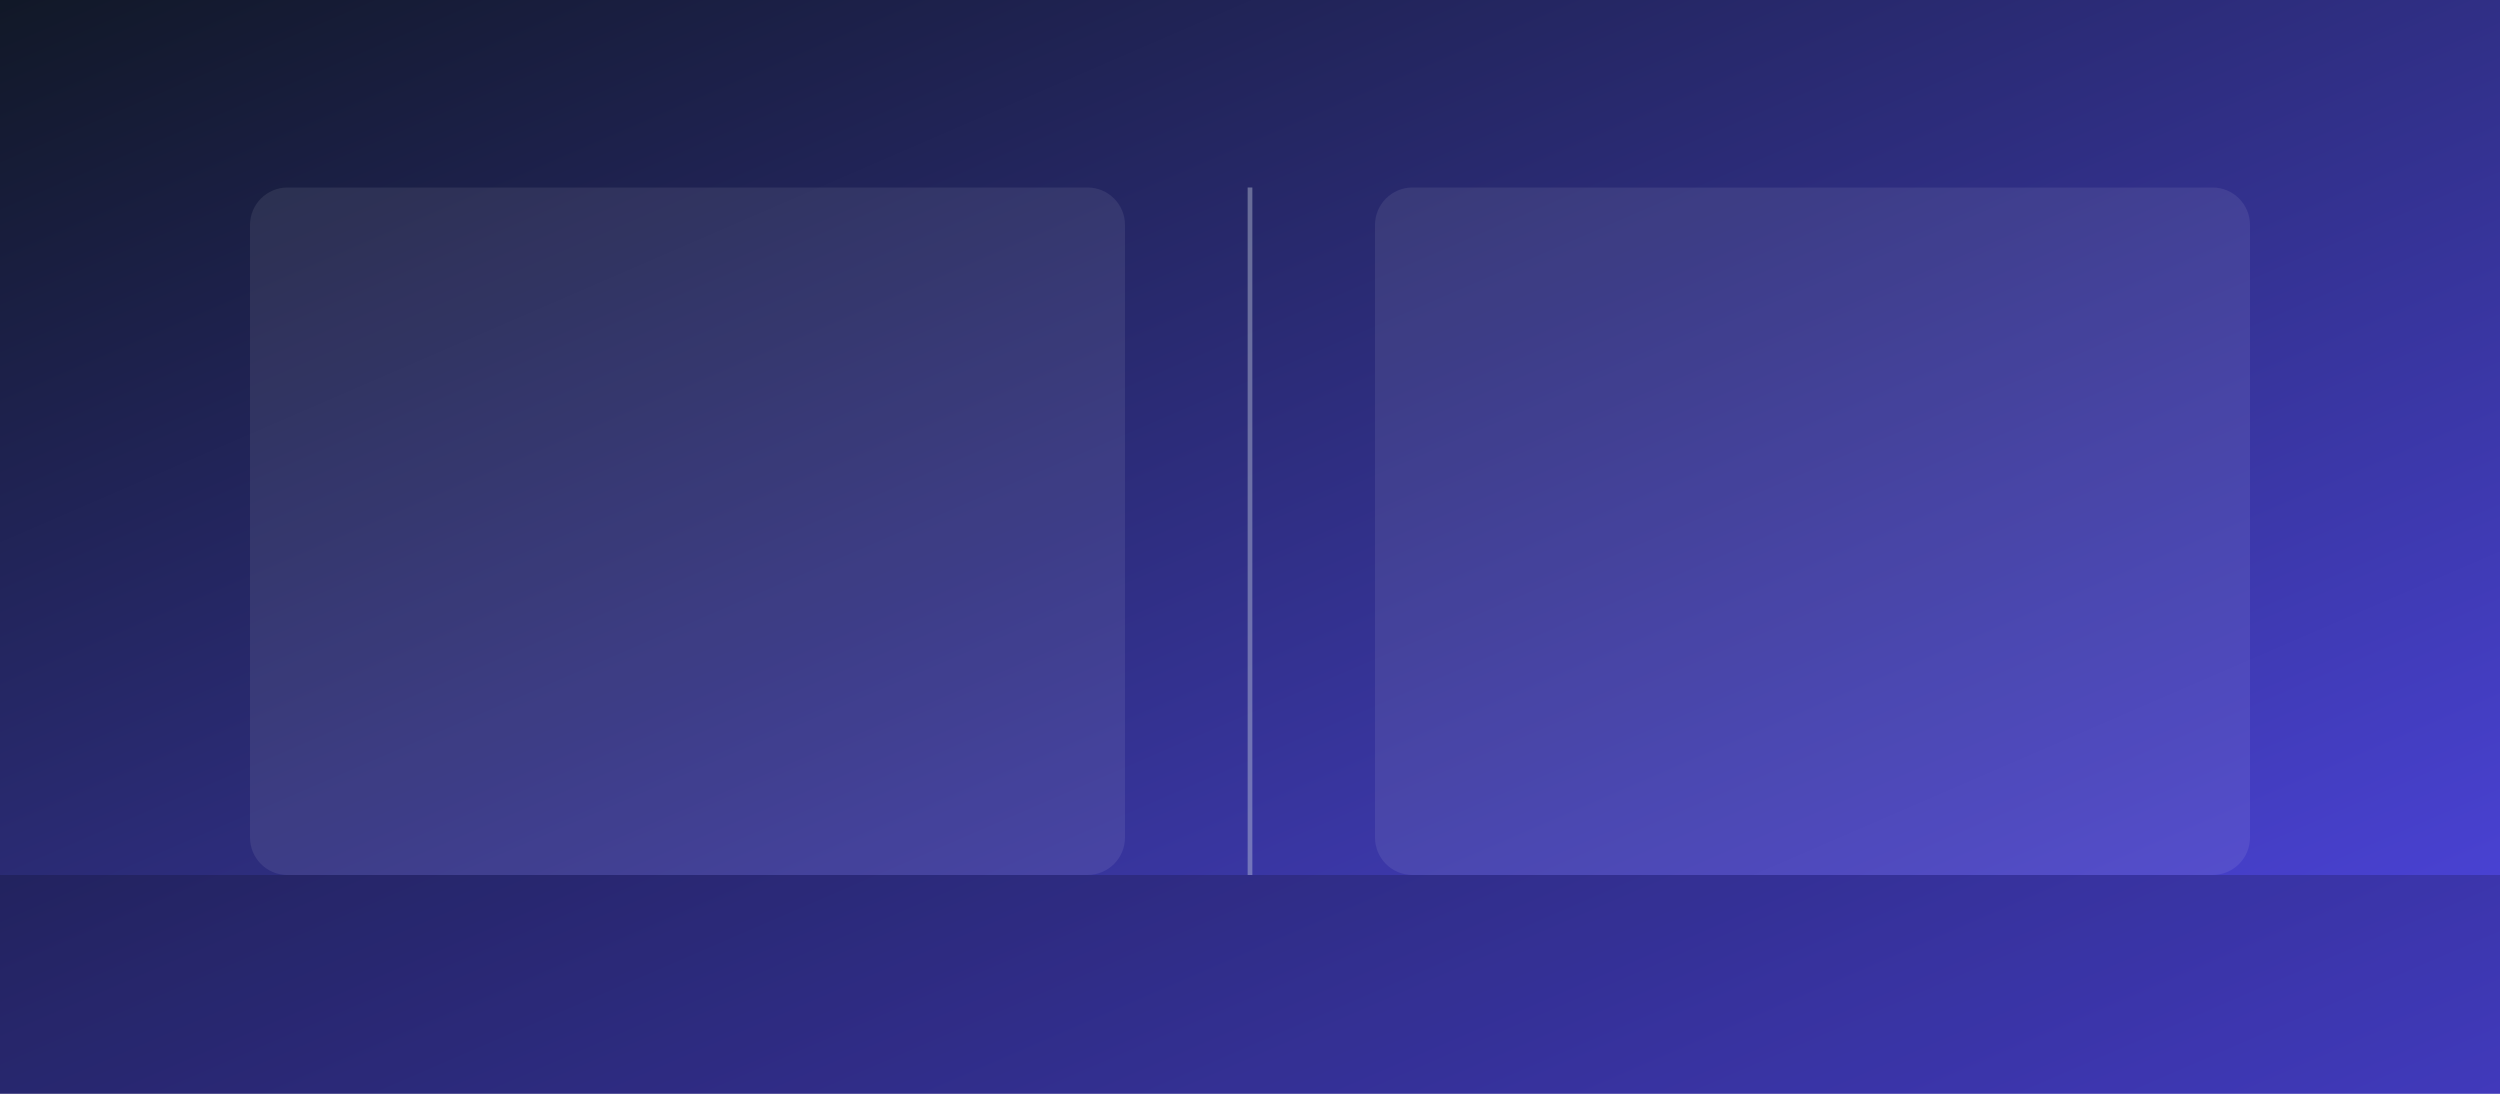
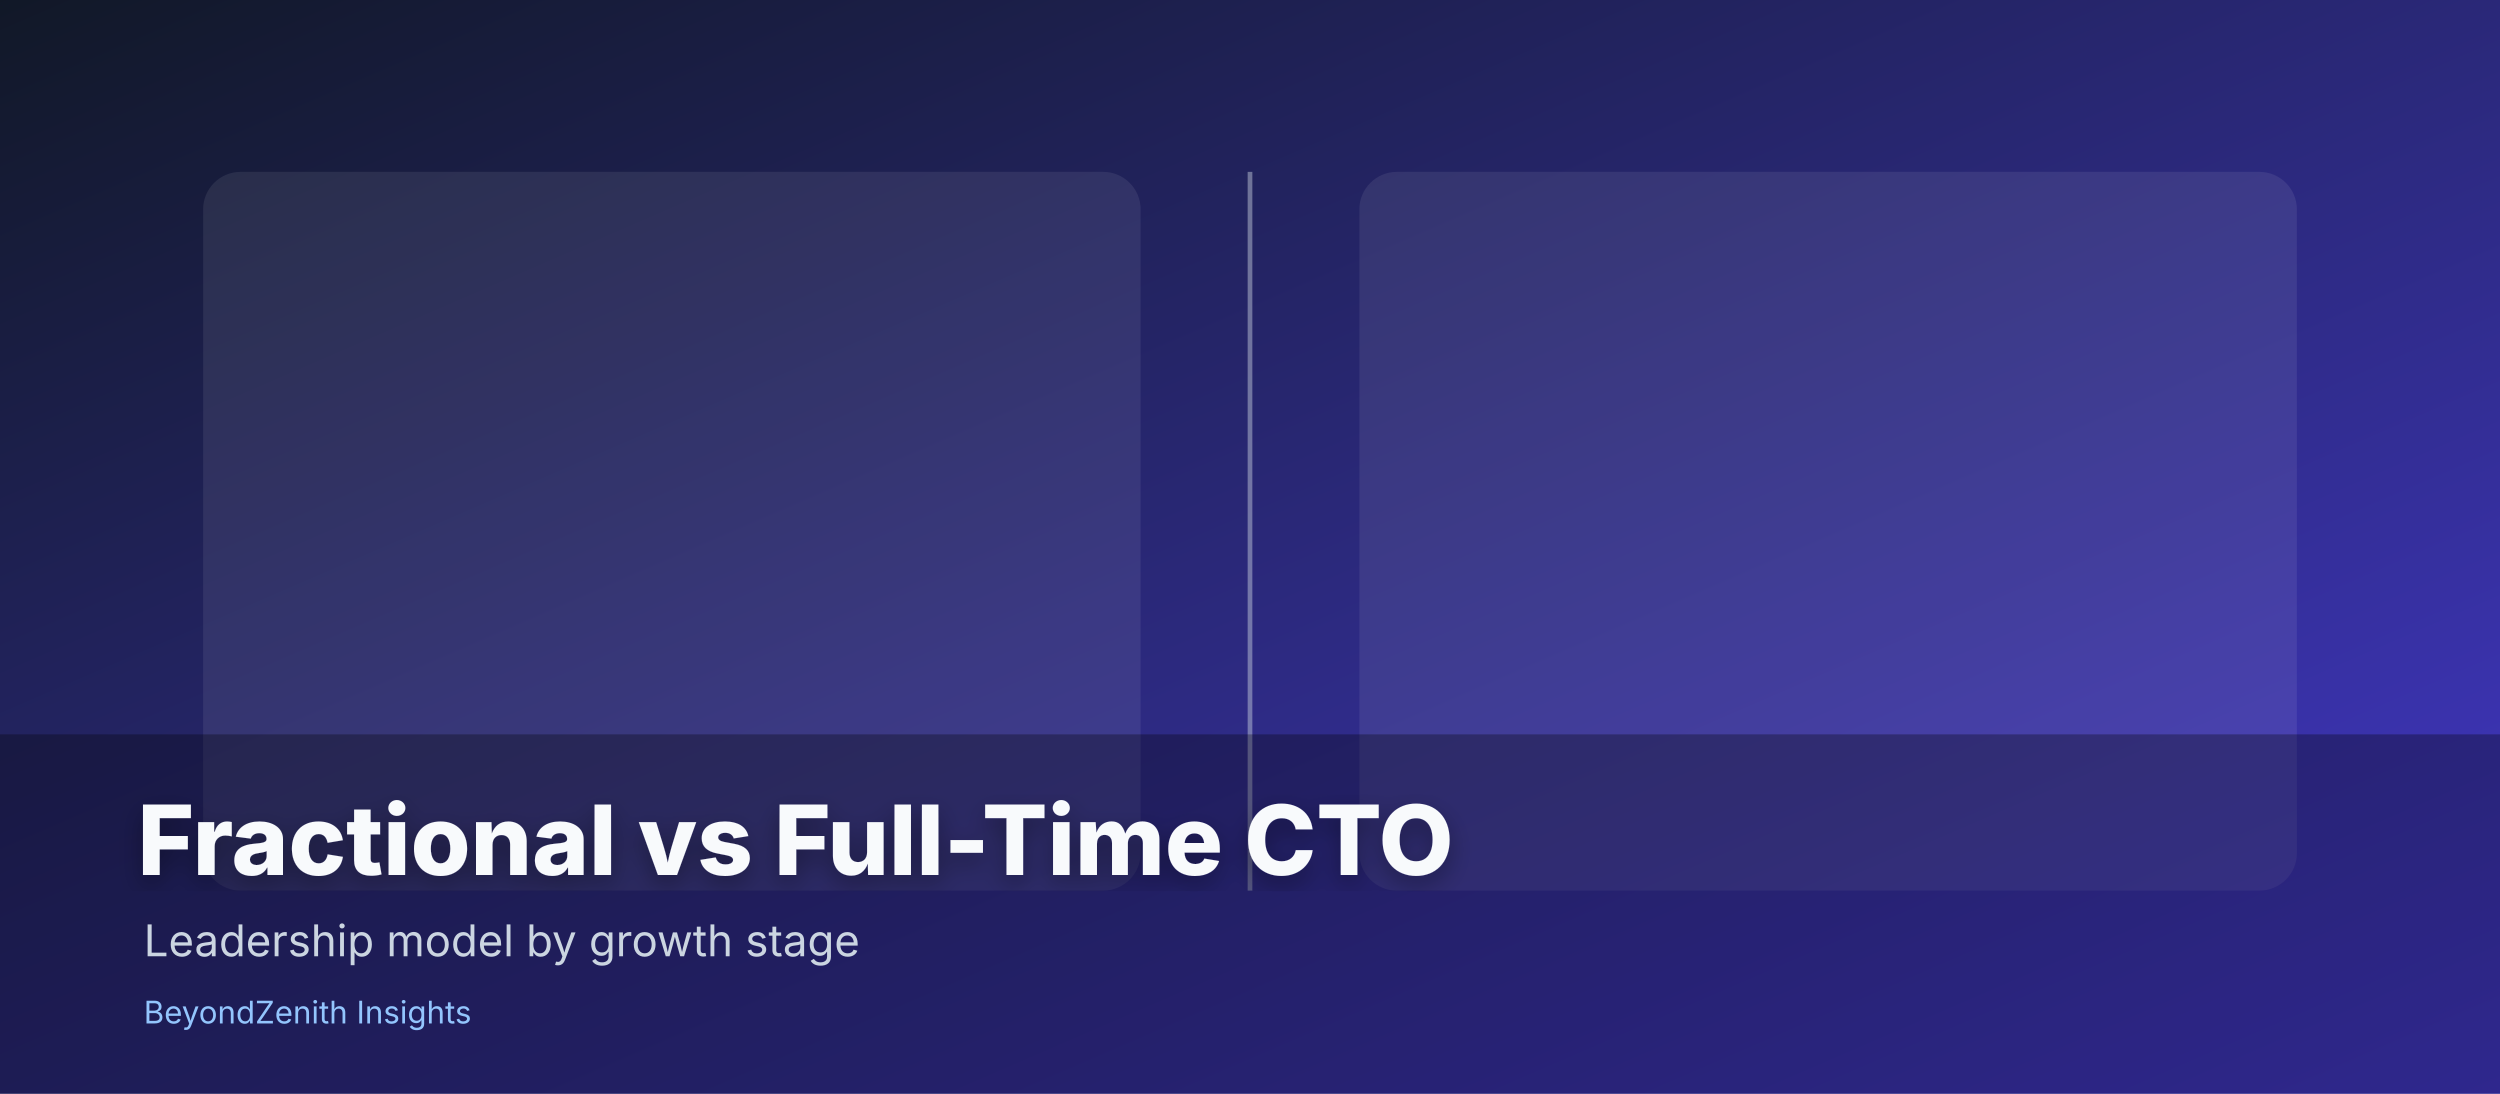
- <svg xmlns="http://www.w3.org/2000/svg" width="1600" height="700" viewBox="0 0 1600 700" role="img" aria-label="Hero image">
+ <svg xmlns="http://www.w3.org/2000/svg" width="1600" height="700" viewBox="0 0 1600 700" role="img" aria-label="Hero image for Fractional vs Full-Time CTO">
  <defs>
    <linearGradient id="g" x1="0" y1="0" x2="1" y2="1">
      <stop offset="0%" stop-color="#111827" />
-       <stop offset="100%" stop-color="#4f46e5" />
+       <stop offset="100%" stop-color="#4338ca" />
    </linearGradient>
+     <filter id="shadow" x="-20%" y="-20%" width="140%" height="140%">
+       <feDropShadow dx="0" dy="6" stdDeviation="8" flood-opacity="0.35" />
+     </filter>
  </defs>
  <rect width="1600" height="700" fill="url(#g)" />
-   <rect x="160" y="120" width="560" height="440" rx="24" fill="#ffffff" opacity="0.08" />
-   <rect x="880" y="120" width="560" height="440" rx="24" fill="#ffffff" opacity="0.08" />
-   <line x1="800" y1="120" x2="800" y2="560" stroke="#cbd5e1" stroke-width="3" opacity="0.4" />
-   <rect x="0" y="560" width="1600" height="140" fill="#000" opacity="0.18" />
+   <rect x="130" y="110" width="600" height="460" rx="24" fill="#fff" opacity="0.08" />
+   <rect x="870" y="110" width="600" height="460" rx="24" fill="#fff" opacity="0.08" />
+   <line x1="800" y1="110" x2="800" y2="570" stroke="#cbd5e1" stroke-width="3" opacity="0.45" />
+   <rect x="0" y="470" width="1600" height="230" fill="#000" opacity="0.30" />
+   <text x="88" y="560" font-family="Inter,Arial,sans-serif" font-size="62" font-weight="800" fill="#f8fafc" filter="url(#shadow)">Fractional vs Full-Time CTO</text>
+   <text x="92" y="612" font-family="Inter,Arial,sans-serif" font-size="28" fill="#cbd5e1">Leadership model by growth stage</text>
+   <text x="92" y="655" font-family="Inter,Arial,sans-serif" font-size="20" fill="#93c5fd">BeyondZenith Insights</text>
</svg>
